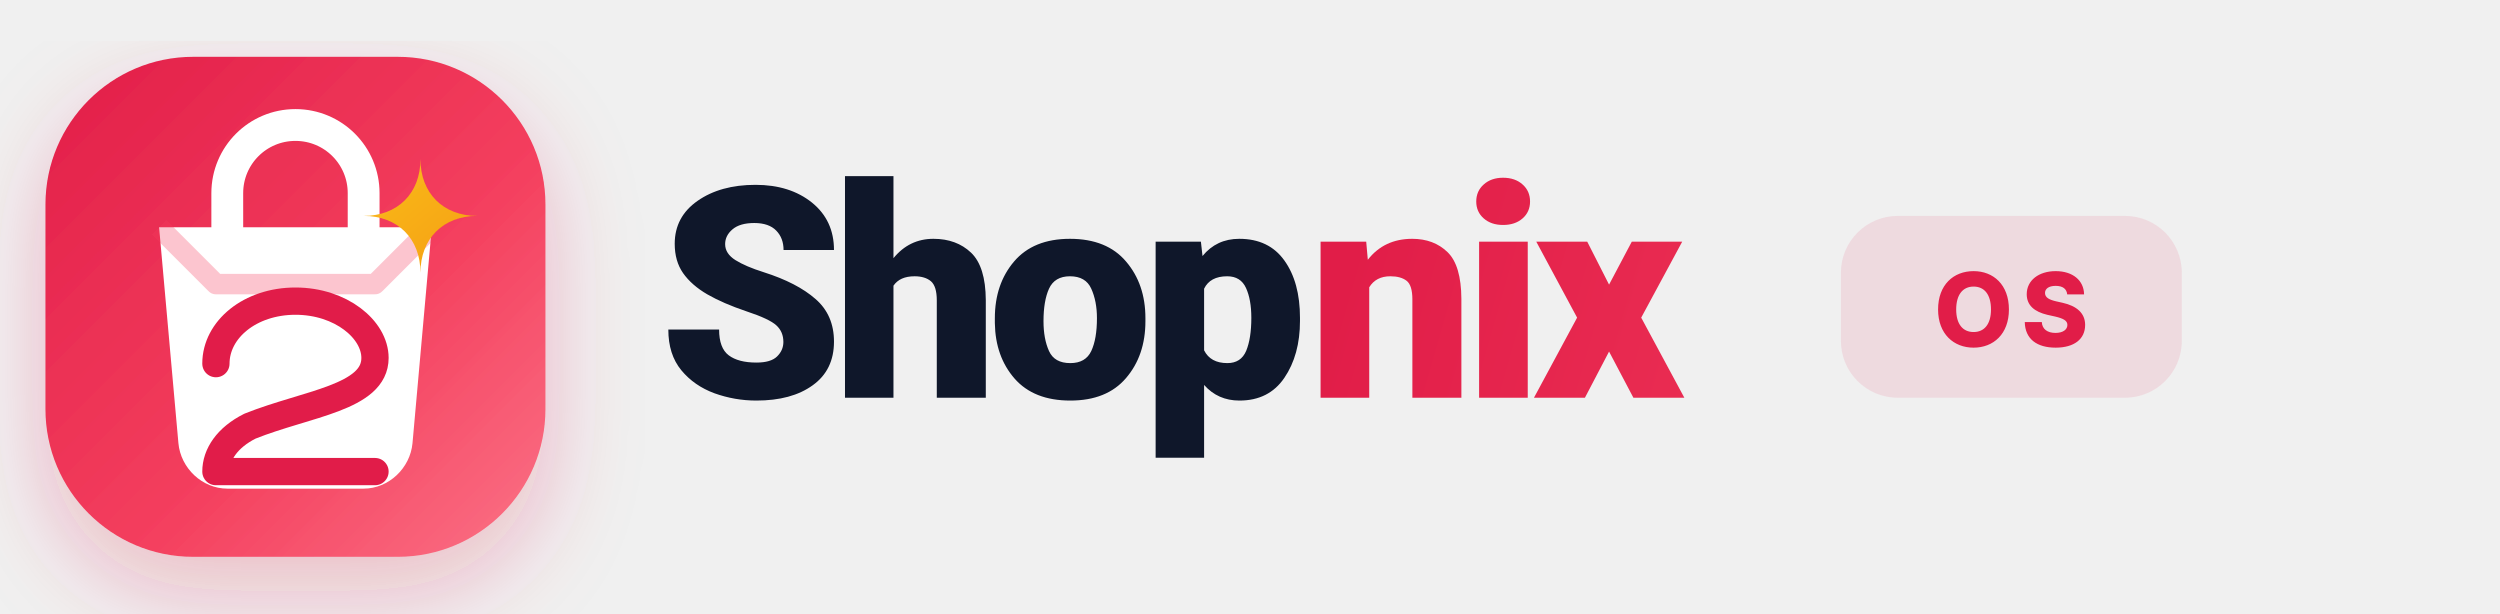
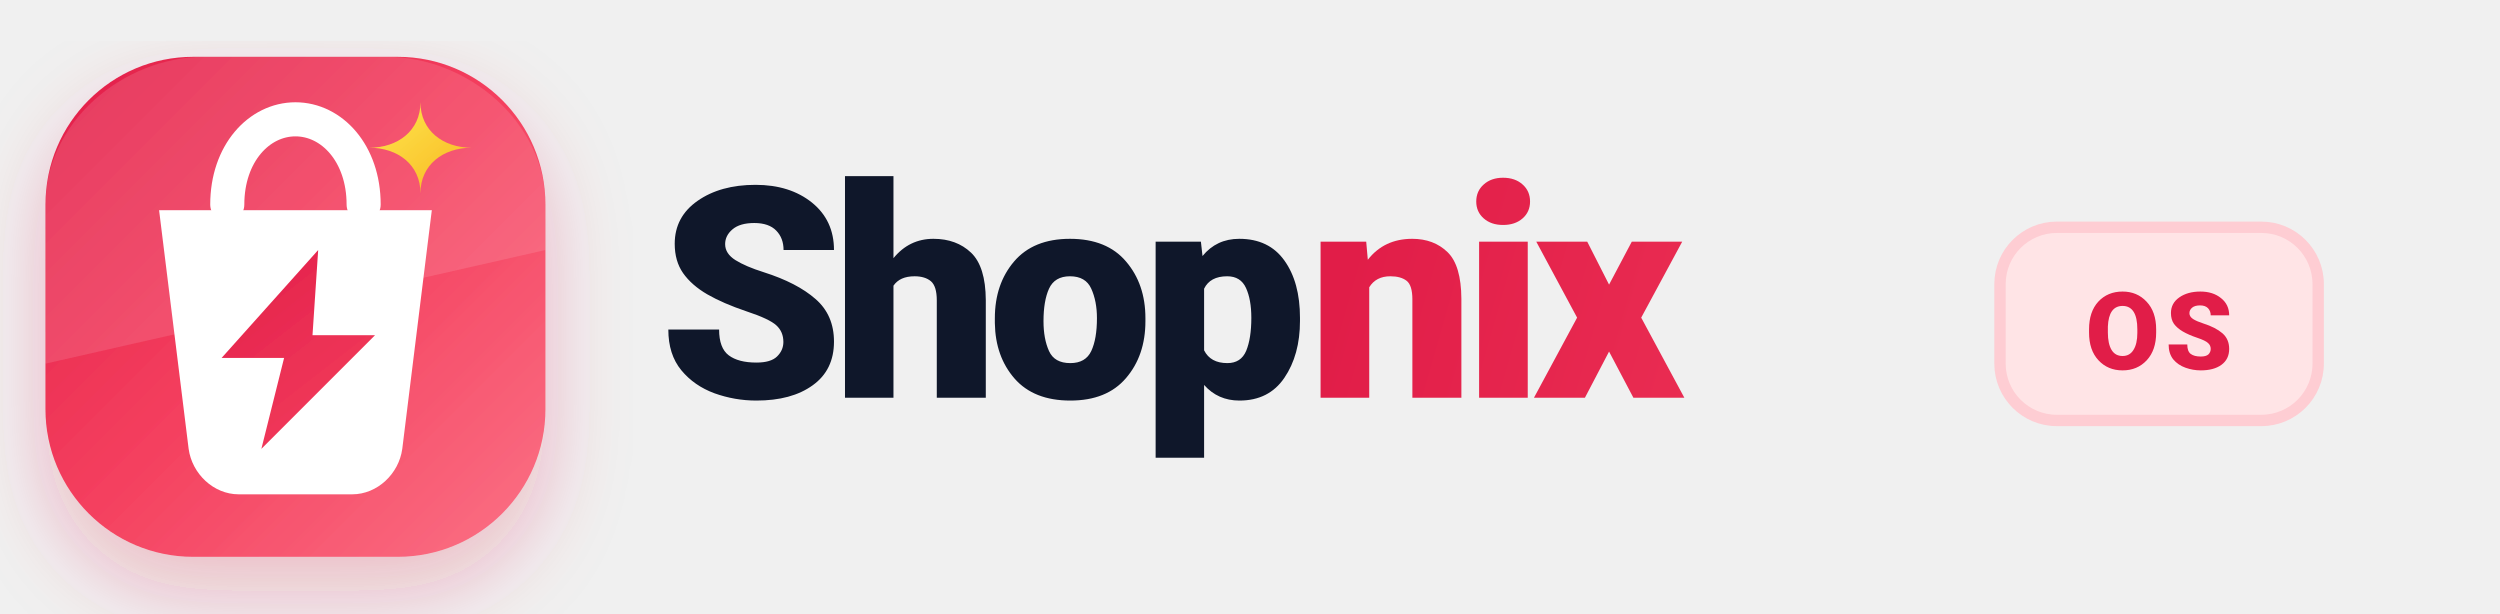
<svg xmlns="http://www.w3.org/2000/svg" viewBox="0 0 220 54" fill="none">
  <defs>
    <linearGradient id="logo-icon-bg" x1="4" y1="4" x2="48" y2="48" gradientUnits="userSpaceOnUse">
      <stop offset="0%" stop-color="#E11D48" />
-       <stop offset="60%" stop-color="#F43F5E" />
+       <stop offset="50%" stop-color="#F43F5E" />
      <stop offset="100%" stop-color="#FB7185" />
+     </linearGradient>
+     <linearGradient id="logo-bolt-grad" x1="20" y1="20" x2="34" y2="38" gradientUnits="userSpaceOnUse">
+       <stop offset="0%" stop-color="#E11D48" />
+       <stop offset="100%" stop-color="#F43F5E" />
    </linearGradient>
    <linearGradient id="logo-nix-grad" x1="120" y1="18" x2="190" y2="38" gradientUnits="userSpaceOnUse">
      <stop offset="0%" stop-color="#E11D48" />
      <stop offset="100%" stop-color="#F43F5E" />
    </linearGradient>
    <linearGradient id="spark-color" x1="32" y1="12" x2="42" y2="24" gradientUnits="userSpaceOnUse">
-       <stop offset="0%" stop-color="#FBBF24" />
+       <stop offset="0%" stop-color="#FDE047" />
      <stop offset="100%" stop-color="#F59E0B" />
    </linearGradient>
    <filter id="logo-drop-shadow" x="-10%" y="-10%" width="130%" height="130%">
-       <feDropShadow dx="0" dy="3" stdDeviation="4" flood-color="#E11D48" flood-opacity="0.25" />
+       <feDropShadow dx="0" dy="3" stdDeviation="3.5" flood-color="#E11D48" flood-opacity="0.25" />
    </filter>
  </defs>
  <g filter="url(#logo-drop-shadow)">
    <rect x="4" y="5" width="44" height="44" rx="13" fill="url(#logo-icon-bg)" />
-     <path d="M20 20V17C20 13.68 22.68 11 26 11C29.32 11 32 13.68 32 17V20" stroke="#FFFFFF" stroke-width="2.8" stroke-linecap="round" fill="none" />
-     <path d="M14 20H38L36.3 39C36.1 41.2 34.2 43 32 43H20C17.8 43 15.9 41.2 15.7 39L14 20Z" fill="#FFFFFF" />
-     <path d="M14 20L19 25H33L38 20" stroke="#F43F5E" stroke-width="1.8" stroke-linejoin="round" stroke-opacity="0.3" />
-     <path d="M19 32C19 29 22 26.5 26 26.5C30 26.5 33 29 33 31.5C33 35 27 35.5 22 37.5C20 38.5 19 40 19 41.5H33" stroke="#E11D48" stroke-width="2.4" stroke-linecap="round" stroke-linejoin="round" />
-     <path d="M37 14C37 17 35 19 32 19C35 19 37 21 37 24C37 21 39 19 42 19C39 19 37 17 37 14Z" fill="url(#spark-color)" />
+     <path d="M4 18C4 10.8 10.8 5 18 5H34C41.2 5 48 10.8 48 18V22L4 32V18Z" fill="#FFFFFF" fill-opacity="0.12" />
+     <path d="M20 18C20 13.5 22.8 10.5 26 10.5C29.2 10.5 32 13.5 32 18" stroke="#FFFFFF" stroke-width="3" stroke-linecap="round" fill="none" />
+     <path d="M14 18.5H38L35.4 39.5C35.1 41.7 33.2 43.5 31 43.5H21C18.8 43.5 16.9 41.7 16.6 39.5L14 18.5Z" fill="#FFFFFF" />
+     <path d="M28 22L19.5 31.5H25L23 39.5L33 29.5H27.5L28 22Z" fill="url(#logo-bolt-grad)" />
+     <path d="M37 9C37 11.5 35 13 32.5 13C35 13 37 14.5 37 17C37 14.5 39 13 41.5 13C39 13 37 11.5 37 9Z" fill="url(#spark-color)" />
  </g>
  <text x="58" y="35" font-family="-apple-system, BlinkMacSystemFont, 'Plus Jakarta Sans', 'Segoe UI', Roboto, sans-serif" font-size="26" font-weight="900" letter-spacing="-0.04em" fill="#0F172A">
    Shop<tspan fill="url(#logo-nix-grad)">nix</tspan>
  </text>
-   <rect x="162" y="19" width="30" height="16" rx="5" fill="#E11D48" fill-opacity="0.1" />
-   <text x="177" y="30.5" font-family="-apple-system, BlinkMacSystemFont, sans-serif" font-size="9" font-weight="800" letter-spacing="0.08em" fill="#E11D48" text-anchor="middle">
+   <rect x="176" y="20" width="28" height="17" rx="5" fill="#FFE4E6" stroke="#FECDD3" stroke-width="1" />
+   <text x="190" y="32.5" font-family="-apple-system, BlinkMacSystemFont, 'Segoe UI', Roboto, sans-serif" font-size="9.5" font-weight="800" letter-spacing="0.05em" fill="#E11D48" text-anchor="middle">
    OS
  </text>
</svg>
